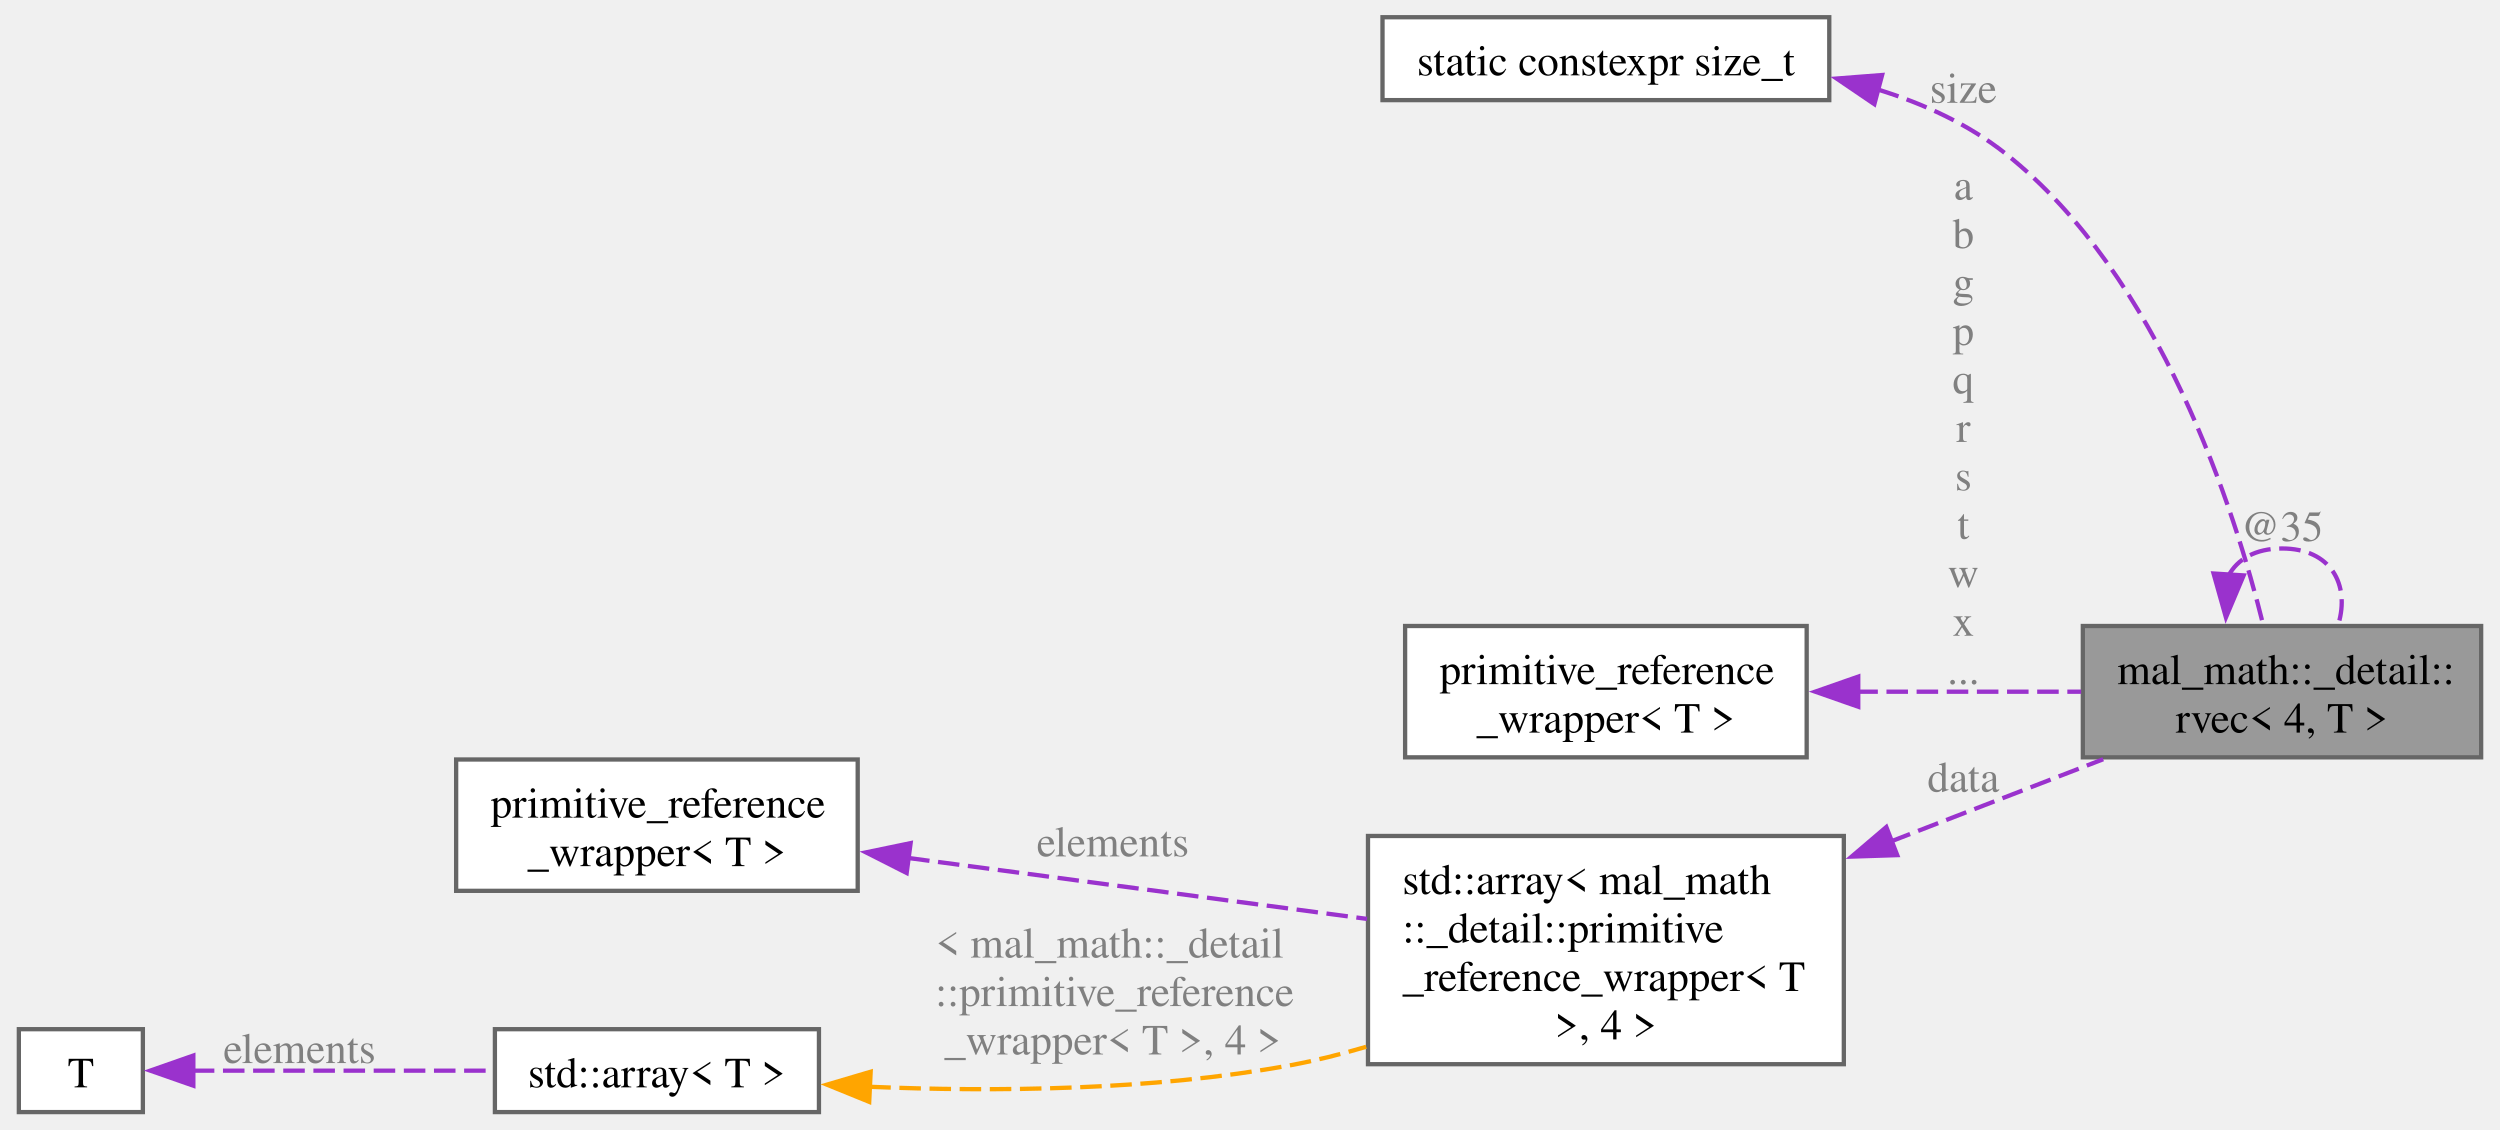
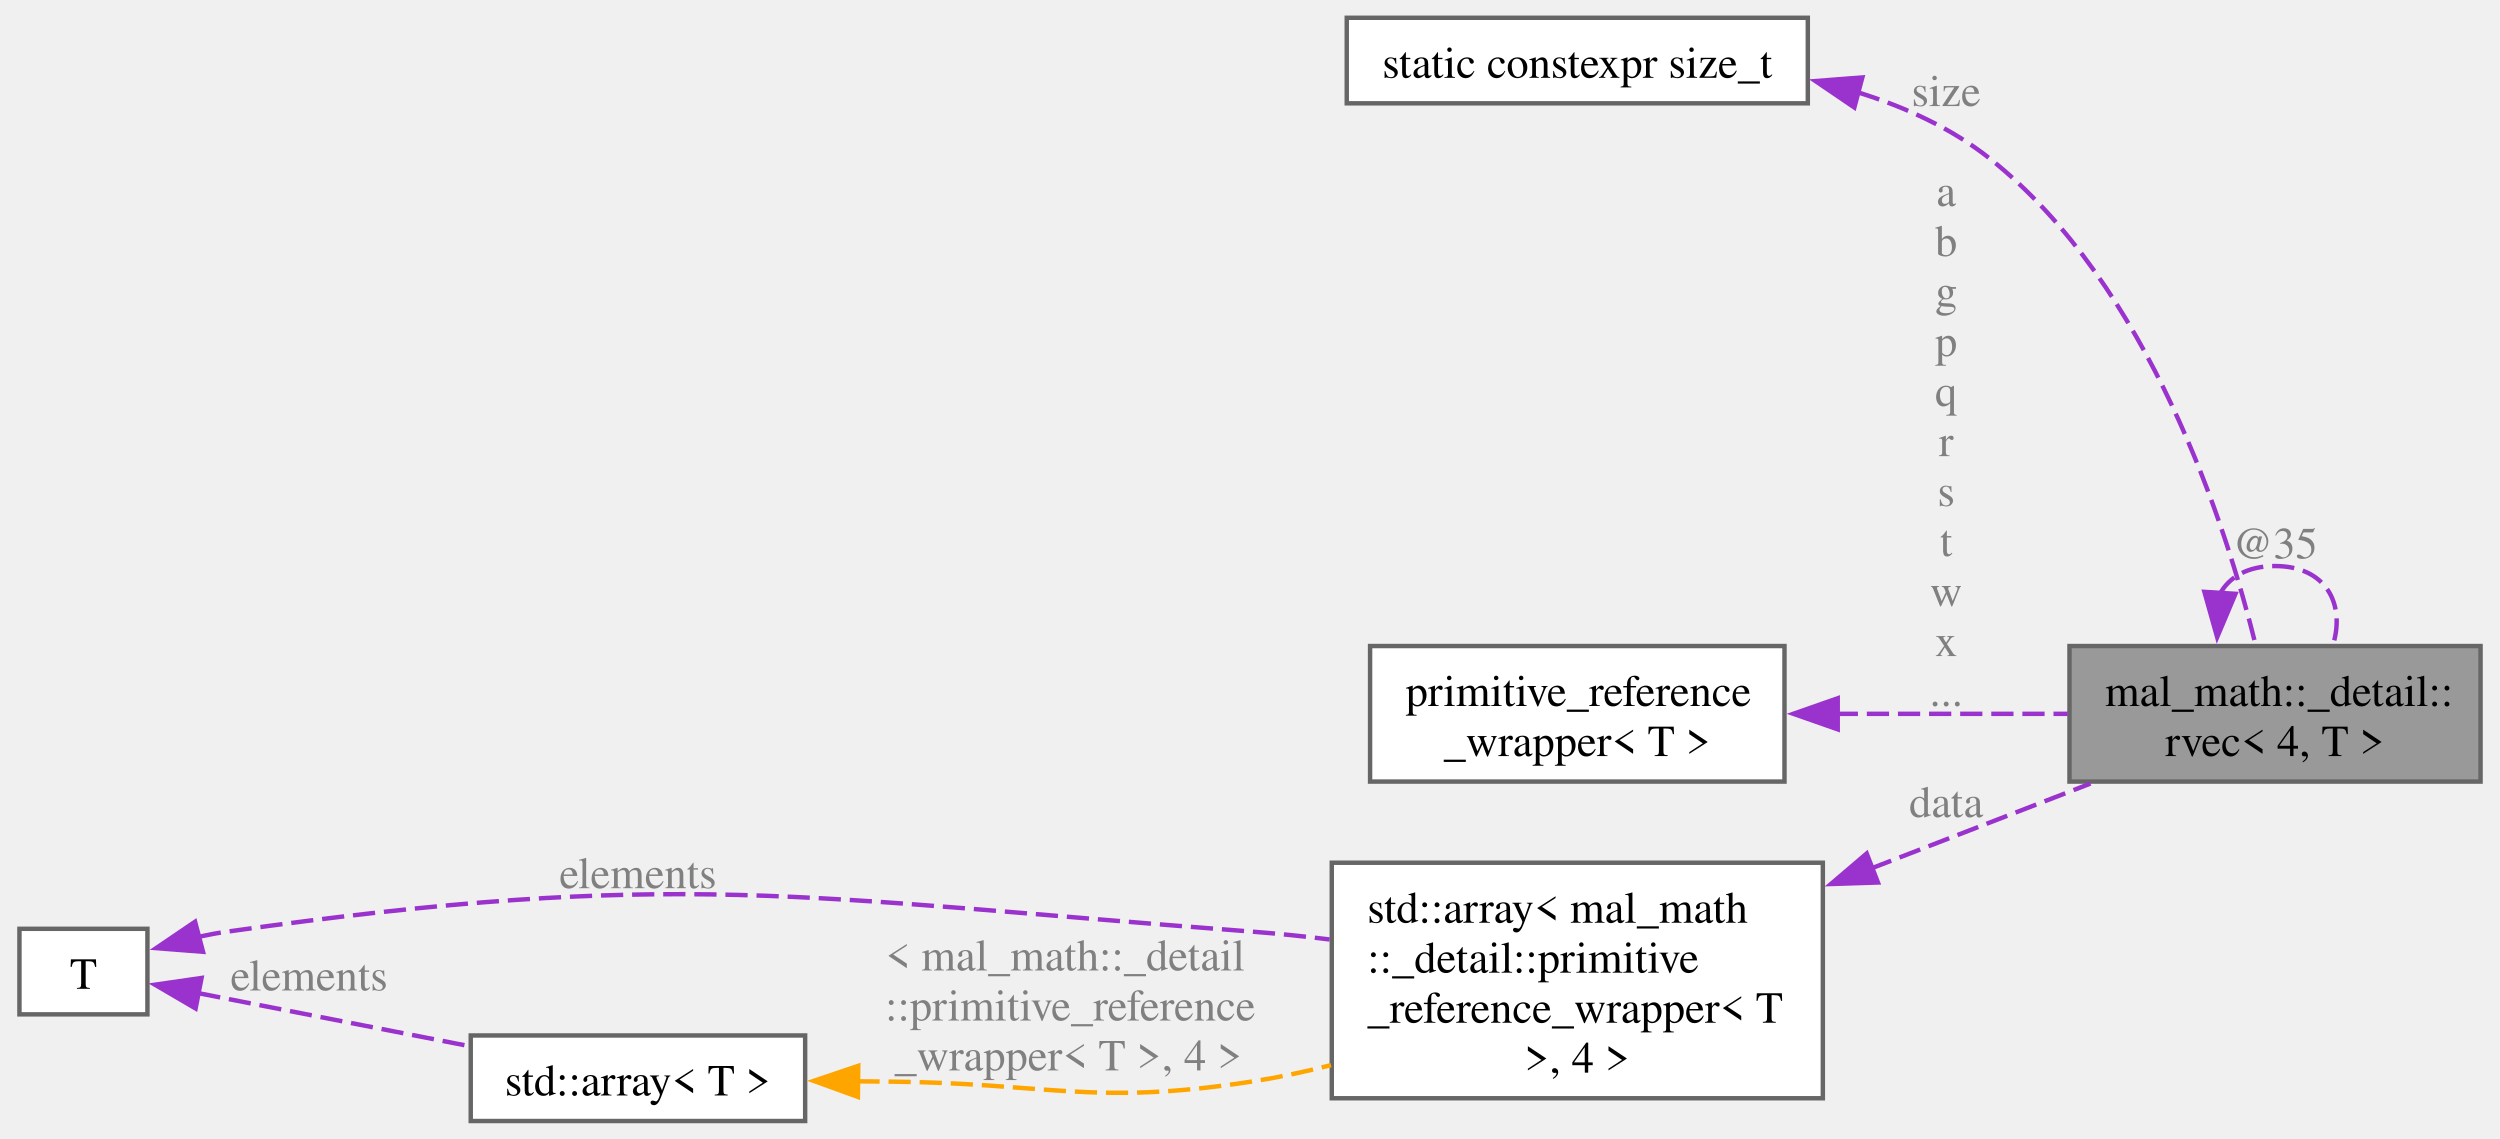
- <svg xmlns="http://www.w3.org/2000/svg" xmlns:xlink="http://www.w3.org/1999/xlink" width="580pt" height="262pt" viewBox="0.00 0.00 579.80 262.25">
-   <g id="graph0" class="graph" transform="scale(1 1) rotate(0) translate(4 258.25)">
+ <svg xmlns="http://www.w3.org/2000/svg" xmlns:xlink="http://www.w3.org/1999/xlink" width="562pt" height="256pt" viewBox="0.00 0.00 561.80 256.25">
+   <g id="graph0" class="graph" transform="scale(1 1) rotate(0) translate(4 252.25)">
    <g id="Node000001" class="node">
      <g id="a_Node000001">
        <a xlink:title="A 4-dimensional reference vector template.">
-           <polygon fill="#999999" stroke="#666666" points="571.8,-112.88 479.3,-112.88 479.3,-82.38 571.8,-82.38 571.8,-112.88" />
-           <text text-anchor="start" x="487.3" y="-99.38" font-family="Times,serif" font-size="10.00">mal_math::_detail::</text>
-           <text text-anchor="middle" x="525.55" y="-88.12" font-family="Times,serif" font-size="10.00">rvec&lt; 4, T &gt;</text>
+           <polygon fill="#999999" stroke="#666666" points="553.8,-106.88 461.3,-106.88 461.3,-76.38 553.8,-76.38 553.8,-106.88" />
+           <text text-anchor="start" x="469.3" y="-93.38" font-family="Times,serif" font-size="10.00">mal_math::_detail::</text>
+           <text text-anchor="middle" x="507.55" y="-82.12" font-family="Times,serif" font-size="10.00">rvec&lt; 4, T &gt;</text>
        </a>
      </g>
    </g>
    <g id="edge7_Node000001_Node000001" class="edge">
      <g id="a_edge7_Node000001_Node000001">
        <a xlink:title=" ">
-           <path fill="none" stroke="#9a32cd" stroke-dasharray="5,2" d="M513.14,-124.58C515.17,-128.35 519.31,-130.88 525.55,-130.88 536.97,-130.88 541.34,-122.43 538.66,-113.36" />
-           <polygon fill="#9a32cd" stroke="#9a32cd" points="516.65,-124.63 512.53,-114.87 509.66,-125.07 516.65,-124.63" />
+           <path fill="none" stroke="#9a32cd" stroke-dasharray="5,2" d="M495.14,-118.58C497.17,-122.35 501.31,-124.88 507.55,-124.88 518.97,-124.88 523.34,-116.43 520.66,-107.36" />
+           <polygon fill="#9a32cd" stroke="#9a32cd" points="498.65,-118.63 494.53,-108.87 491.66,-119.07 498.65,-118.63" />
        </a>
      </g>
-       <text text-anchor="middle" x="525.55" y="-132.62" font-family="Times,serif" font-size="10.00" fill="grey"> @35</text>
+       <text text-anchor="middle" x="507.55" y="-126.62" font-family="Times,serif" font-size="10.00" fill="grey"> @35</text>
    </g>
    <g id="Node000002" class="node">
      <g id="a_Node000002">
        <a xlink:title=" ">
-           <polygon fill="white" stroke="#666666" points="420.42,-254.25 316.67,-254.25 316.67,-235 420.42,-235 420.42,-254.25" />
-           <text text-anchor="middle" x="368.55" y="-240.75" font-family="Times,serif" font-size="10.00">static constexpr size_t</text>
+           <polygon fill="white" stroke="#666666" points="402.42,-248.25 298.67,-248.25 298.67,-229 402.42,-229 402.42,-248.25" />
+           <text text-anchor="middle" x="350.55" y="-234.75" font-family="Times,serif" font-size="10.00">static constexpr size_t</text>
        </a>
      </g>
    </g>
    <g id="edge1_Node000001_Node000002" class="edge">
      <g id="a_edge1_Node000001_Node000002">
        <a xlink:title=" ">
-           <path fill="none" stroke="#9a32cd" stroke-dasharray="5,2" d="M431.75,-237.45C442.36,-234.15 452.72,-229.41 461.3,-222.62 497.36,-194.12 514.65,-139.57 521.23,-112.97" />
-           <polygon fill="#9a32cd" stroke="#9a32cd" points="430.89,-234.06 422.13,-240.01 432.69,-240.83 430.89,-234.06" />
+           <path fill="none" stroke="#9a32cd" stroke-dasharray="5,2" d="M413.75,-231.45C424.36,-228.15 434.72,-223.41 443.3,-216.62 479.36,-188.12 496.65,-133.57 503.23,-106.97" />
+           <polygon fill="#9a32cd" stroke="#9a32cd" points="412.89,-228.06 404.13,-234.01 414.69,-234.83 412.89,-228.06" />
        </a>
      </g>
-       <text text-anchor="middle" x="451.55" y="-234.38" font-family="Times,serif" font-size="10.00" fill="grey"> size</text>
+       <text text-anchor="middle" x="433.55" y="-228.38" font-family="Times,serif" font-size="10.00" fill="grey"> size</text>
    </g>
    <g id="Node000003" class="node">
      <g id="a_Node000003">
        <a xlink:title=" ">
-           <polygon fill="white" stroke="#666666" points="415.17,-112.88 321.92,-112.88 321.92,-82.38 415.17,-82.38 415.17,-112.88" />
-           <text text-anchor="start" x="329.92" y="-99.38" font-family="Times,serif" font-size="10.00">primitive_reference</text>
-           <text text-anchor="middle" x="368.55" y="-88.12" font-family="Times,serif" font-size="10.00">_wrapper&lt; T &gt;</text>
+           <polygon fill="white" stroke="#666666" points="397.17,-106.88 303.92,-106.88 303.92,-76.38 397.17,-76.38 397.17,-106.88" />
+           <text text-anchor="start" x="311.92" y="-93.38" font-family="Times,serif" font-size="10.00">primitive_reference</text>
+           <text text-anchor="middle" x="350.55" y="-82.12" font-family="Times,serif" font-size="10.00">_wrapper&lt; T &gt;</text>
        </a>
      </g>
    </g>
    <g id="edge2_Node000001_Node000003" class="edge">
      <g id="a_edge2_Node000001_Node000003">
        <a xlink:title=" ">
-           <path fill="none" stroke="#9a32cd" stroke-dasharray="5,2" d="M426.7,-97.62C443.9,-97.62 462.55,-97.62 478.91,-97.62" />
-           <polygon fill="#9a32cd" stroke="#9a32cd" points="427.15,-94.13 417.15,-97.63 427.15,-101.13 427.15,-94.13" />
+           <path fill="none" stroke="#9a32cd" stroke-dasharray="5,2" d="M408.7,-91.62C425.9,-91.62 444.55,-91.62 460.91,-91.62" />
+           <polygon fill="#9a32cd" stroke="#9a32cd" points="409.15,-88.13 399.15,-91.63 409.15,-95.13 409.15,-88.13" />
        </a>
      </g>
-       <text text-anchor="middle" x="451.55" y="-211.88" font-family="Times,serif" font-size="10.00" fill="grey"> a</text>
-       <text text-anchor="middle" x="451.55" y="-200.62" font-family="Times,serif" font-size="10.00" fill="grey">b</text>
-       <text text-anchor="middle" x="451.55" y="-189.38" font-family="Times,serif" font-size="10.00" fill="grey">g</text>
-       <text text-anchor="middle" x="451.55" y="-178.12" font-family="Times,serif" font-size="10.00" fill="grey">p</text>
-       <text text-anchor="middle" x="451.55" y="-166.88" font-family="Times,serif" font-size="10.00" fill="grey">q</text>
-       <text text-anchor="middle" x="451.55" y="-155.62" font-family="Times,serif" font-size="10.00" fill="grey">r</text>
-       <text text-anchor="middle" x="451.55" y="-144.38" font-family="Times,serif" font-size="10.00" fill="grey">s</text>
-       <text text-anchor="middle" x="451.55" y="-133.12" font-family="Times,serif" font-size="10.00" fill="grey">t</text>
-       <text text-anchor="middle" x="451.55" y="-121.88" font-family="Times,serif" font-size="10.00" fill="grey">w</text>
-       <text text-anchor="middle" x="451.55" y="-110.62" font-family="Times,serif" font-size="10.00" fill="grey">x</text>
-       <text text-anchor="middle" x="451.55" y="-99.38" font-family="Times,serif" font-size="10.00" fill="grey">...</text>
+       <text text-anchor="middle" x="433.55" y="-205.88" font-family="Times,serif" font-size="10.00" fill="grey"> a</text>
+       <text text-anchor="middle" x="433.55" y="-194.62" font-family="Times,serif" font-size="10.00" fill="grey">b</text>
+       <text text-anchor="middle" x="433.55" y="-183.38" font-family="Times,serif" font-size="10.00" fill="grey">g</text>
+       <text text-anchor="middle" x="433.55" y="-172.12" font-family="Times,serif" font-size="10.00" fill="grey">p</text>
+       <text text-anchor="middle" x="433.55" y="-160.88" font-family="Times,serif" font-size="10.00" fill="grey">q</text>
+       <text text-anchor="middle" x="433.55" y="-149.62" font-family="Times,serif" font-size="10.00" fill="grey">r</text>
+       <text text-anchor="middle" x="433.55" y="-138.38" font-family="Times,serif" font-size="10.00" fill="grey">s</text>
+       <text text-anchor="middle" x="433.55" y="-127.12" font-family="Times,serif" font-size="10.00" fill="grey">t</text>
+       <text text-anchor="middle" x="433.55" y="-115.88" font-family="Times,serif" font-size="10.00" fill="grey">w</text>
+       <text text-anchor="middle" x="433.55" y="-104.62" font-family="Times,serif" font-size="10.00" fill="grey">x</text>
+       <text text-anchor="middle" x="433.55" y="-93.38" font-family="Times,serif" font-size="10.00" fill="grey">...</text>
    </g>
    <g id="Node000004" class="node">
      <g id="a_Node000004">
        <a xlink:title=" ">
-           <polygon fill="white" stroke="#666666" points="423.8,-64.12 313.3,-64.12 313.3,-11.12 423.8,-11.12 423.8,-64.12" />
-           <text text-anchor="start" x="321.3" y="-50.62" font-family="Times,serif" font-size="10.00">std::array&lt; mal_math</text>
-           <text text-anchor="start" x="321.3" y="-39.38" font-family="Times,serif" font-size="10.00">::_detail::primitive</text>
-           <text text-anchor="start" x="321.3" y="-28.12" font-family="Times,serif" font-size="10.00">_reference_wrapper&lt; T</text>
-           <text text-anchor="middle" x="368.55" y="-16.88" font-family="Times,serif" font-size="10.00"> &gt;, 4 &gt;</text>
+           <polygon fill="white" stroke="#666666" points="405.8,-58.12 295.3,-58.12 295.3,-5.12 405.8,-5.12 405.8,-58.12" />
+           <text text-anchor="start" x="303.3" y="-44.62" font-family="Times,serif" font-size="10.00">std::array&lt; mal_math</text>
+           <text text-anchor="start" x="303.3" y="-33.38" font-family="Times,serif" font-size="10.00">::_detail::primitive</text>
+           <text text-anchor="start" x="303.3" y="-22.12" font-family="Times,serif" font-size="10.00">_reference_wrapper&lt; T</text>
+           <text text-anchor="middle" x="350.55" y="-10.88" font-family="Times,serif" font-size="10.00"> &gt;, 4 &gt;</text>
        </a>
      </g>
    </g>
    <g id="edge3_Node000001_Node000004" class="edge">
      <g id="a_edge3_Node000001_Node000004">
        <a xlink:title=" ">
-           <path fill="none" stroke="#9a32cd" stroke-dasharray="5,2" d="M434.52,-62.77C451.3,-69.27 468.9,-76.08 484.03,-81.94" />
-           <polygon fill="#9a32cd" stroke="#9a32cd" points="436.2,-59.67 425.61,-59.33 433.67,-66.2 436.2,-59.67" />
+           <path fill="none" stroke="#9a32cd" stroke-dasharray="5,2" d="M416.52,-56.77C433.3,-63.27 450.9,-70.08 466.03,-75.94" />
+           <polygon fill="#9a32cd" stroke="#9a32cd" points="418.2,-53.67 407.61,-53.33 415.67,-60.2 418.2,-53.67" />
        </a>
      </g>
-       <text text-anchor="middle" x="451.55" y="-74.38" font-family="Times,serif" font-size="10.00" fill="grey"> data</text>
+       <text text-anchor="middle" x="433.55" y="-68.38" font-family="Times,serif" font-size="10.00" fill="grey"> data</text>
    </g>
    <g id="Node000005" class="node">
      <g id="a_Node000005">
        <a xlink:title=" ">
-           <polygon fill="white" stroke="#666666" points="194.8,-81.88 101.55,-81.88 101.55,-51.38 194.8,-51.38 194.8,-81.88" />
-           <text text-anchor="start" x="109.55" y="-68.38" font-family="Times,serif" font-size="10.00">primitive_reference</text>
-           <text text-anchor="middle" x="148.17" y="-57.12" font-family="Times,serif" font-size="10.00">_wrapper&lt; T &gt;</text>
+           <polygon fill="white" stroke="#666666" points="28.8,-43.25 0,-43.25 0,-24 28.8,-24 28.8,-43.25" />
+           <text text-anchor="middle" x="14.4" y="-29.75" font-family="Times,serif" font-size="10.00">T</text>
        </a>
      </g>
    </g>
    <g id="edge4_Node000004_Node000005" class="edge">
      <g id="a_edge4_Node000004_Node000005">
        <a xlink:title=" ">
-           <path fill="none" stroke="#9a32cd" stroke-dasharray="5,2" d="M206.51,-59.01C239.46,-54.64 280.62,-49.17 313.08,-44.86" />
-           <polygon fill="#9a32cd" stroke="#9a32cd" points="206.17,-55.52 196.72,-60.31 207.09,-62.46 206.17,-55.52" />
+           <path fill="none" stroke="#9a32cd" stroke-dasharray="5,2" d="M40.4,-41.46C42.55,-41.93 44.7,-42.33 46.8,-42.62 148.25,-56.88 175.15,-50.36 277.3,-42.62 282.99,-42.19 288.92,-41.57 294.82,-40.85" />
+           <polygon fill="#9a32cd" stroke="#9a32cd" points="41.31,-38.08 30.75,-38.9 39.52,-44.85 41.31,-38.08" />
        </a>
      </g>
-       <text text-anchor="middle" x="254.05" y="-59.38" font-family="Times,serif" font-size="10.00" fill="grey"> elements</text>
+       <text text-anchor="middle" x="139.17" y="-52.38" font-family="Times,serif" font-size="10.00" fill="grey"> elements</text>
    </g>
    <g id="Node000006" class="node">
      <g id="a_Node000006">
        <a xlink:title=" ">
-           <polygon fill="white" stroke="#666666" points="185.8,-19.25 110.55,-19.25 110.55,0 185.8,0 185.8,-19.25" />
-           <text text-anchor="middle" x="148.17" y="-5.75" font-family="Times,serif" font-size="10.00">std::array&lt; T &gt;</text>
+           <polygon fill="white" stroke="#666666" points="176.8,-19.25 101.55,-19.25 101.55,0 176.8,0 176.8,-19.25" />
+           <text text-anchor="middle" x="139.17" y="-5.75" font-family="Times,serif" font-size="10.00">std::array&lt; T &gt;</text>
        </a>
      </g>
+     </g>
+     <g id="edge6_Node000006_Node000005" class="edge">
+       <g id="a_edge6_Node000006_Node000005">
+         <a xlink:title=" ">
+           <path fill="none" stroke="#9a32cd" stroke-dasharray="5,2" d="M40.26,-28.77C57.77,-25.34 81.5,-20.7 101.22,-16.85" />
+           <polygon fill="#9a32cd" stroke="#9a32cd" points="39.64,-25.32 30.49,-30.67 40.98,-32.19 39.64,-25.32" />
+         </a>
+       </g>
+       <text text-anchor="middle" x="65.17" y="-29.38" font-family="Times,serif" font-size="10.00" fill="grey"> elements</text>
    </g>
    <g id="edge5_Node000004_Node000006" class="edge">
      <g id="a_edge5_Node000004_Node000006">
        <a xlink:title=" ">
-           <path fill="none" stroke="orange" stroke-dasharray="5,2" d="M197.48,-5.88C226.14,-4.69 263.06,-4.96 295.3,-10.88 301.09,-11.94 307.02,-13.43 312.88,-15.16" />
-           <polygon fill="orange" stroke="orange" points="197.47,-2.38 187.65,-6.37 197.81,-9.37 197.47,-2.38" />
+           <path fill="none" stroke="orange" stroke-dasharray="5,2" d="M188.56,-8.93C190.67,-8.91 192.75,-8.89 194.8,-8.88 231.47,-8.62 241.06,-3.3 277.3,-8.88 283.15,-9.77 289.17,-11.06 295.13,-12.57" />
+           <polygon fill="orange" stroke="orange" points="188.67,-5.42 178.71,-9.03 188.75,-12.42 188.67,-5.42" />
        </a>
      </g>
-       <text text-anchor="start" x="212.8" y="-35.88" font-family="Times,serif" font-size="10.00" fill="grey"> &lt; mal_math::_detail</text>
-       <text text-anchor="start" x="212.8" y="-24.62" font-family="Times,serif" font-size="10.00" fill="grey">::primitive_reference</text>
-       <text text-anchor="middle" x="254.05" y="-13.38" font-family="Times,serif" font-size="10.00" fill="grey">_wrapper&lt; T &gt;, 4 &gt;</text>
-     </g>
-     <g id="Node000007" class="node">
-       <g id="a_Node000007">
-         <a xlink:title=" ">
-           <polygon fill="white" stroke="#666666" points="28.8,-19.25 0,-19.25 0,0 28.8,0 28.8,-19.25" />
-           <text text-anchor="middle" x="14.4" y="-5.75" font-family="Times,serif" font-size="10.00">T</text>
-         </a>
-       </g>
-     </g>
-     <g id="edge6_Node000006_Node000007" class="edge">
-       <g id="a_edge6_Node000006_Node000007">
-         <a xlink:title=" ">
-           <path fill="none" stroke="#9a32cd" stroke-dasharray="5,2" d="M40.4,-9.62C60.13,-9.62 87.97,-9.62 110.27,-9.62" />
-           <polygon fill="#9a32cd" stroke="#9a32cd" points="40.52,-6.13 30.52,-9.63 40.52,-13.13 40.52,-6.13" />
-         </a>
-       </g>
-       <text text-anchor="middle" x="65.17" y="-11.38" font-family="Times,serif" font-size="10.00" fill="grey"> elements</text>
+       <text text-anchor="start" x="194.8" y="-33.88" font-family="Times,serif" font-size="10.00" fill="grey"> &lt; mal_math::_detail</text>
+       <text text-anchor="start" x="194.8" y="-22.62" font-family="Times,serif" font-size="10.00" fill="grey">::primitive_reference</text>
+       <text text-anchor="middle" x="236.05" y="-11.38" font-family="Times,serif" font-size="10.00" fill="grey">_wrapper&lt; T &gt;, 4 &gt;</text>
    </g>
  </g>
</svg>
